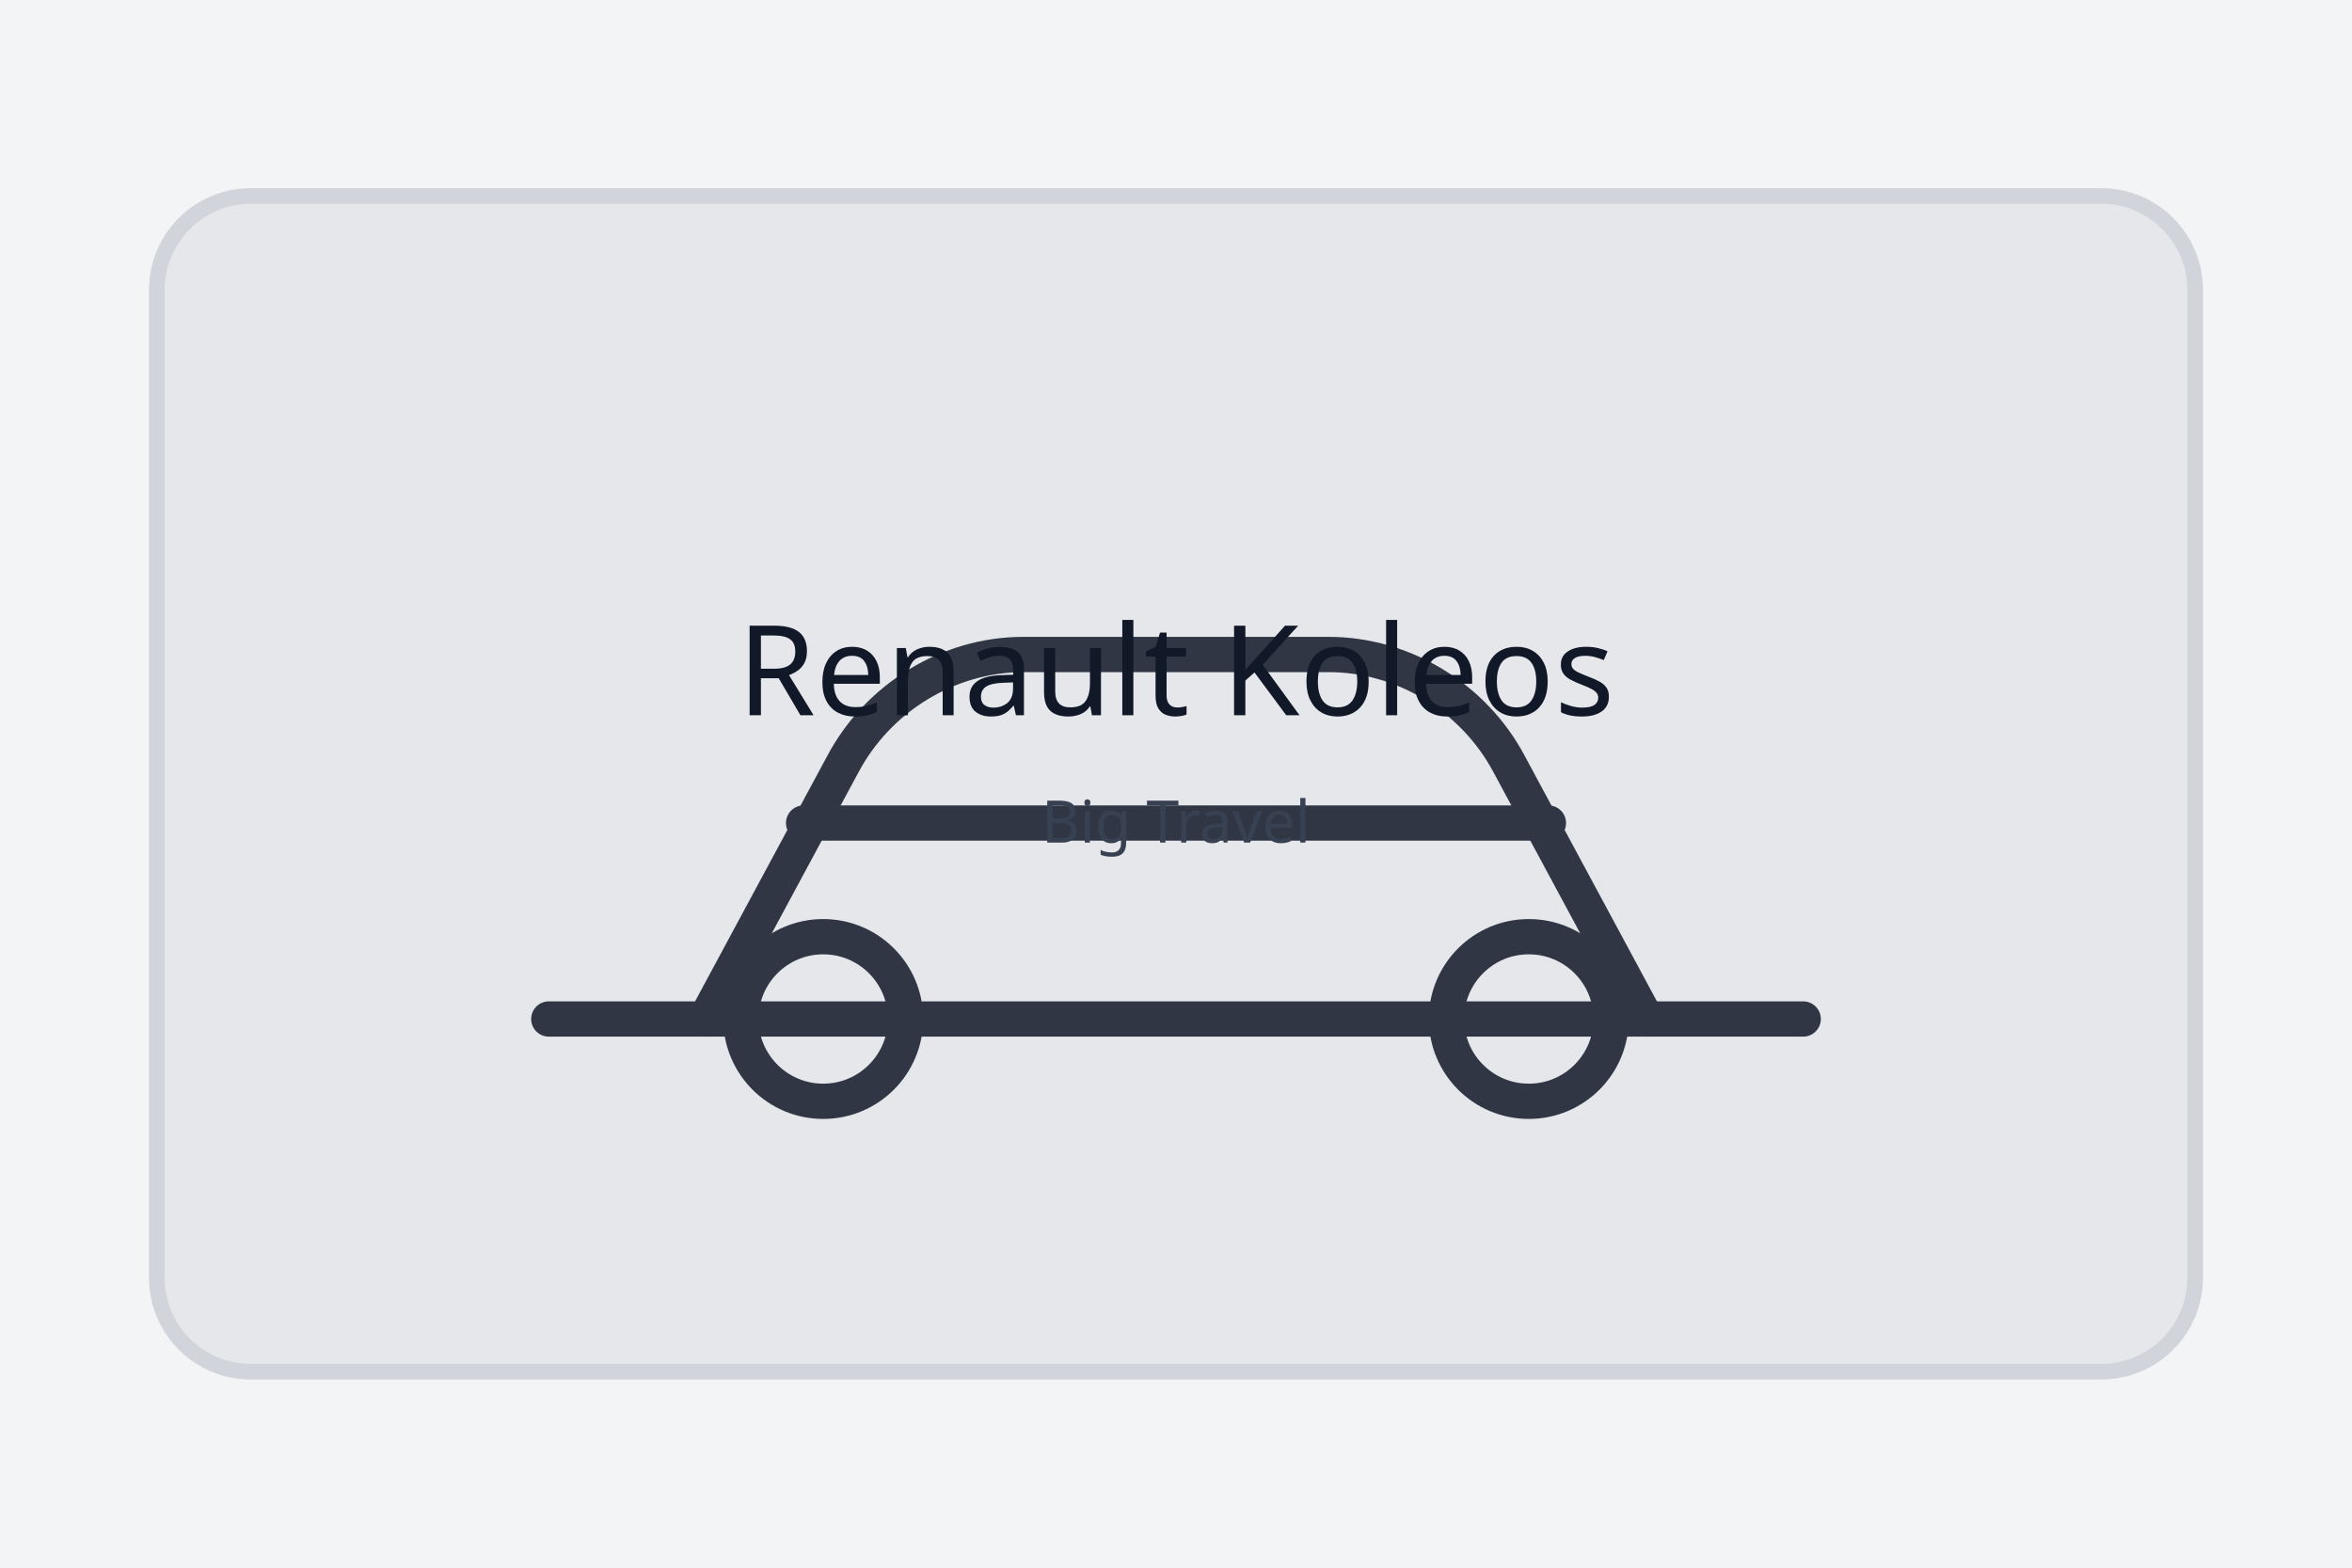
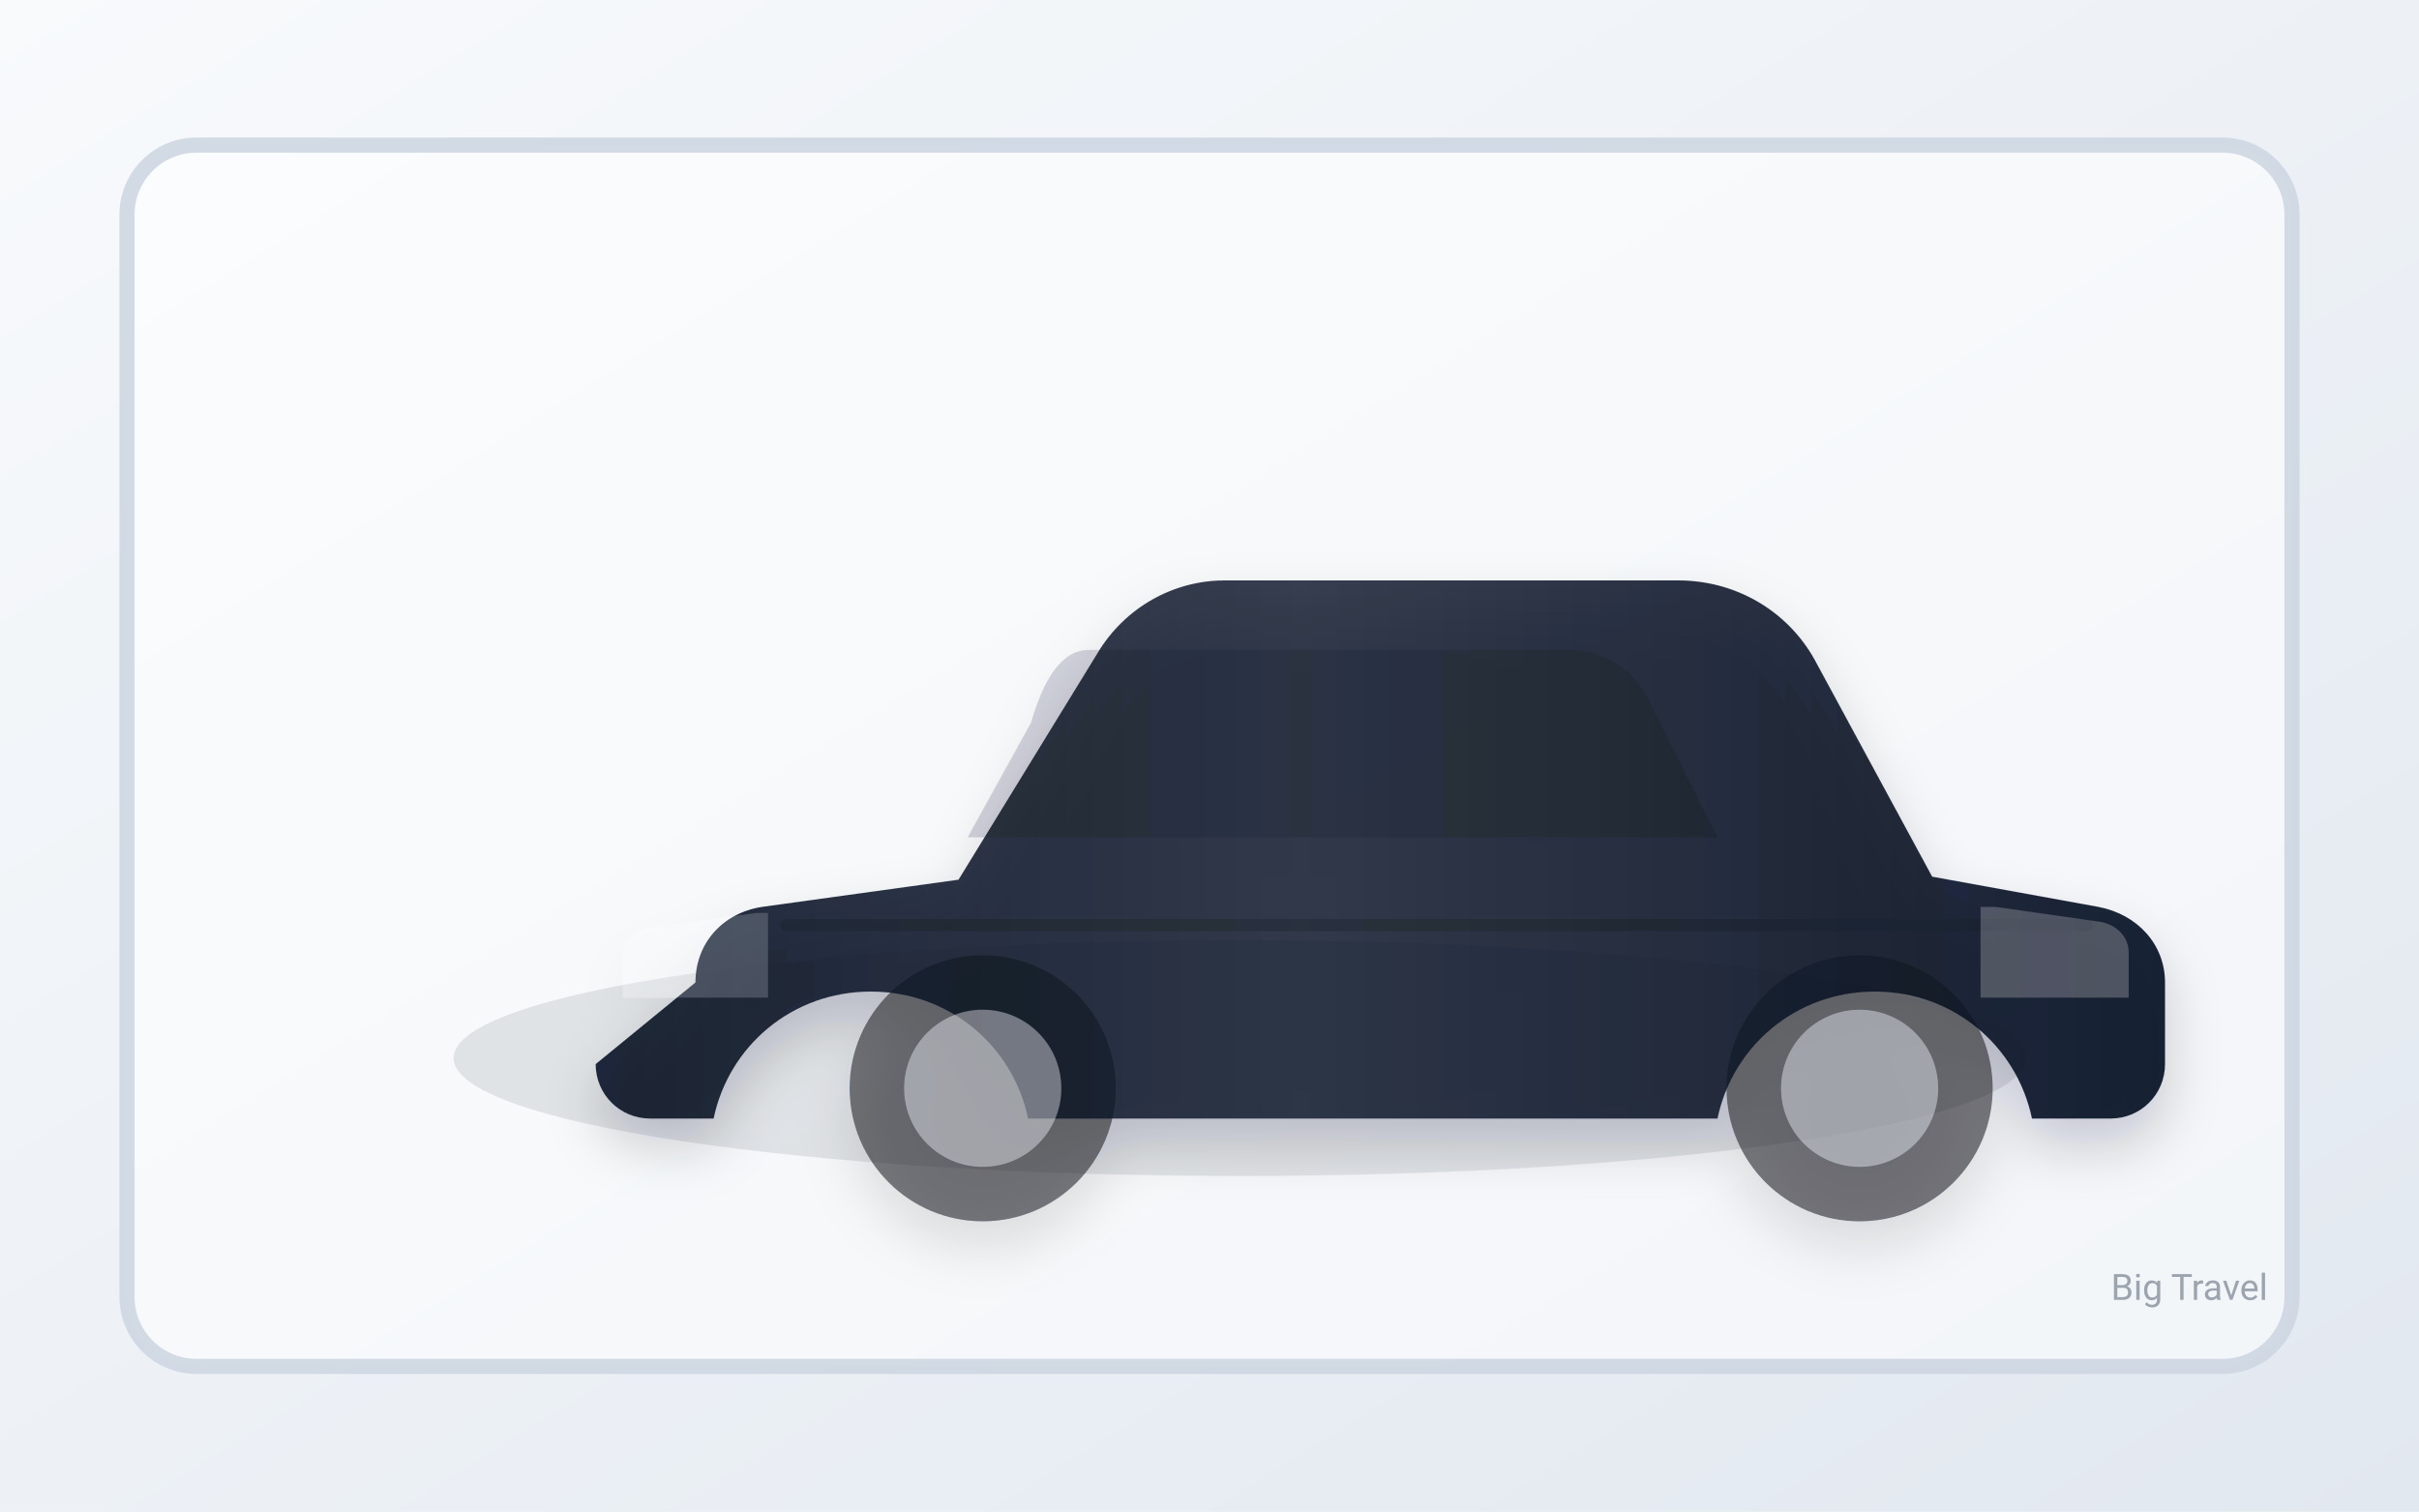
- <svg xmlns="http://www.w3.org/2000/svg" width="1200" height="800" viewBox="0 0 1200 800">
-   <rect width="1200" height="800" fill="#f3f4f6" />
-   <rect x="80" y="100" width="1040" height="600" rx="48" fill="#e5e7eb" stroke="#d1d5db" stroke-width="8" />
-   <g fill="none" stroke="#111827" stroke-width="18" stroke-linecap="round" stroke-linejoin="round" opacity="0.85">
-     <path d="M280 520h640" />
-     <path d="M360 520l70-130c18-34 54-56 92-56h156c38 0 74 22 92 56l70 130" />
-     <path d="M410 420h380" />
-     <circle cx="420" cy="520" r="42" />
-     <circle cx="780" cy="520" r="42" />
+ <svg xmlns="http://www.w3.org/2000/svg" width="1600" height="1000" viewBox="0 0 1600 1000">
+   <defs>
+     <linearGradient id="bg" x1="0" y1="0" x2="1" y2="1">
+       <stop offset="0%" stop-color="#f8fafc" />
+       <stop offset="100%" stop-color="#e2e8f0" />
+     </linearGradient>
+     <filter id="shadow" x="-20%" y="-20%" width="140%" height="140%">
+       <feDropShadow dx="0" dy="18" stdDeviation="18" flood-color="#0b1220" flood-opacity="0.20" />
+     </filter>
+     <linearGradient id="paint" x1="0" y1="0" x2="1" y2="0">
+       <stop offset="0%" stop-color="#0f172a" stop-opacity="0.92" />
+       <stop offset="45%" stop-color="#0f172a" stop-opacity="0.82" />
+       <stop offset="100%" stop-color="#0f172a" stop-opacity="0.95" />
+     </linearGradient>
+   </defs>
+   <rect width="1600" height="1000" fill="url(#bg)" />
+   <rect x="84" y="96" width="1432" height="808" rx="46" fill="#ffffff" fill-opacity="0.55" stroke="#cbd5e1" stroke-opacity="0.85" stroke-width="10" />
+   <ellipse cx="820" cy="700" rx="520" ry="78" fill="#0f172a" opacity="0.10" />
+   <g filter="url(#shadow)">
+     <path d="M460 650c0-26 18-46 44-50l130-18 92-150c18-30 50-48 84-48h300c38 0 72 20 90 52l78 144 110 20c26 5 44 25 44 50v54c0 20-16 36-36 36h-52c-10-48-52-84-104-84s-94 36-104 84H680c-10-48-52-84-104-84s-94 36-104 84h-42c-20 0-36-16-36-36z" fill="url(#paint)" />
+     <path d="M720 430h318c22 0 42 12 52 32l46 92H640l42-76c8-28 20-48 38-48z" fill="#0b1220" opacity="0.16" />
+     <path d="M520 612h860" stroke="#0b1220" stroke-opacity="0.20" stroke-width="8" stroke-linecap="round" />
+     <path d="M1320 600l70 10c10 2 18 10 18 20v30h-98v-60z" fill="#ffffff" opacity="0.22" />
+     <path d="M500 604l-70 10c-10 2-18 10-18 20v26h96v-56z" fill="#ffffff" opacity="0.18" />
+     <g>
+       <circle cx="650" cy="720" r="88" fill="#0b1220" opacity="0.55" />
+       <circle cx="650" cy="720" r="52" fill="#ffffff" opacity="0.40" />
+       <circle cx="1230" cy="720" r="88" fill="#0b1220" opacity="0.55" />
+       <circle cx="1230" cy="720" r="52" fill="#ffffff" opacity="0.40" />
+     </g>
  </g>
-   <text x="600" y="365" font-family="sans-serif" font-size="64" fill="#111827" text-anchor="middle">Renault Koleos</text>
-   <text x="600" y="430" font-family="sans-serif" font-size="30" fill="#374151" text-anchor="middle">Big Travel</text>
+   <text x="1500" y="860" font-family="system-ui, -apple-system, Segoe UI, Roboto, sans-serif" font-size="24" fill="#334155" text-anchor="end" opacity="0.45">Big Travel</text>
</svg>
